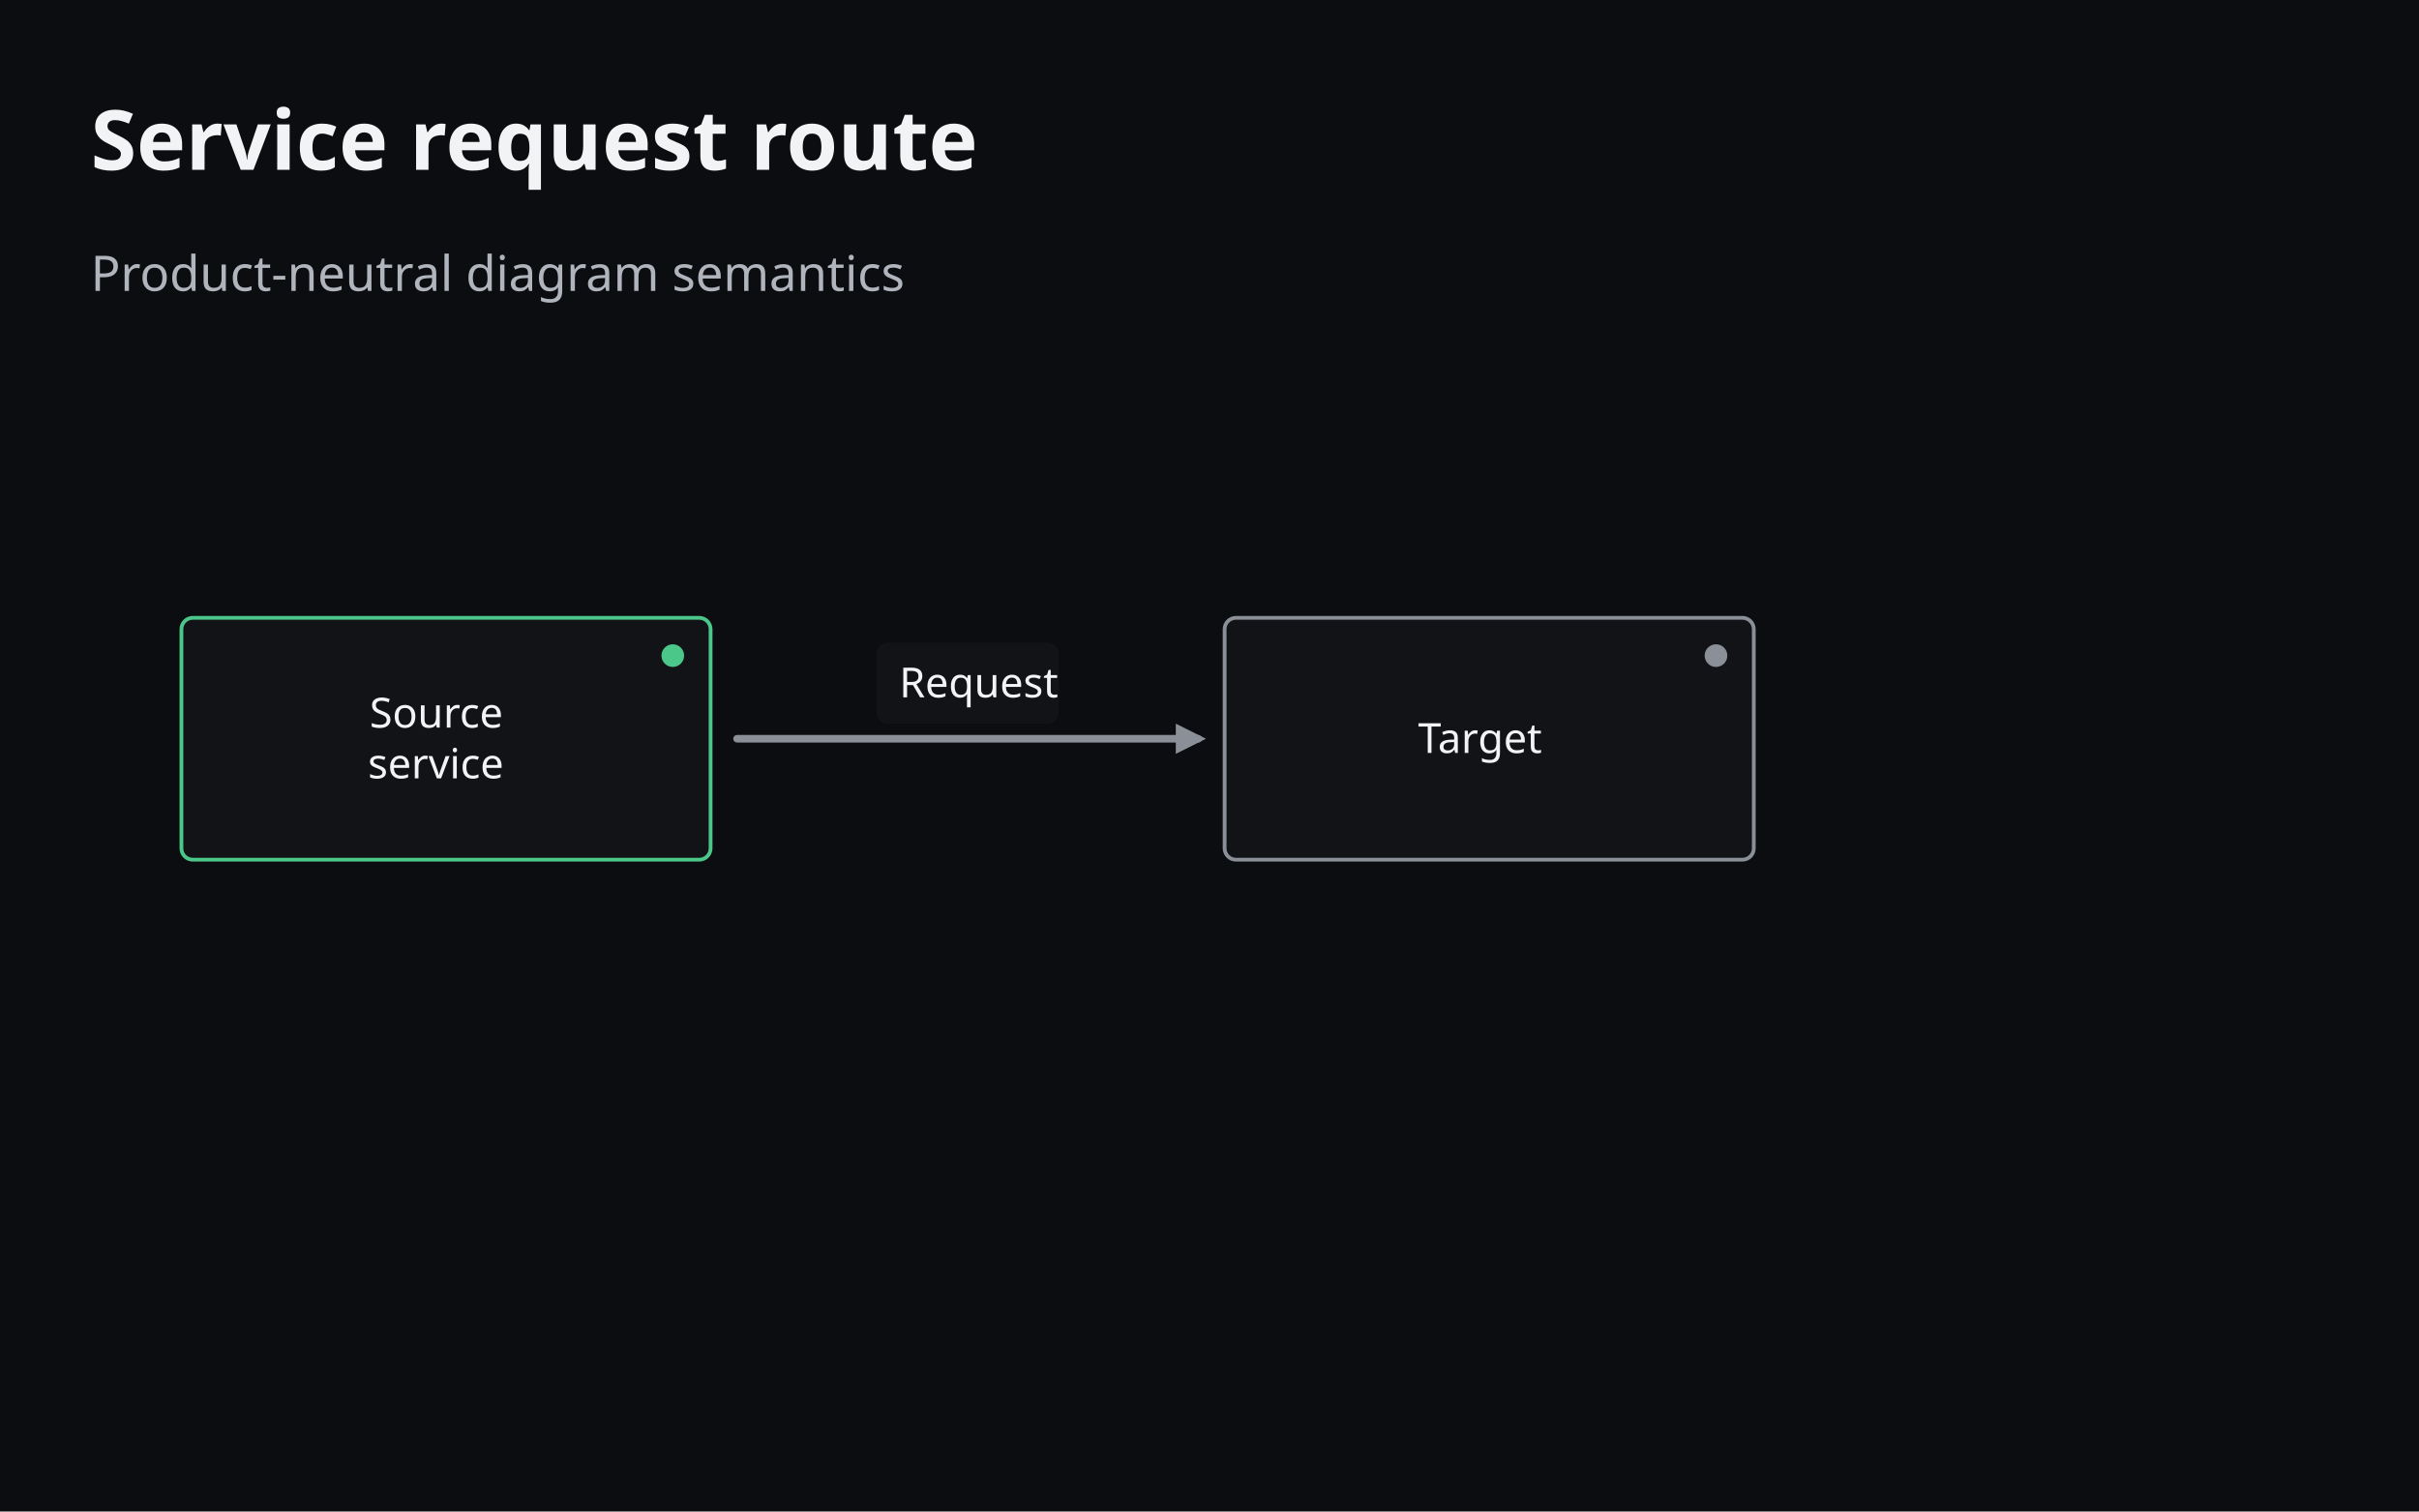
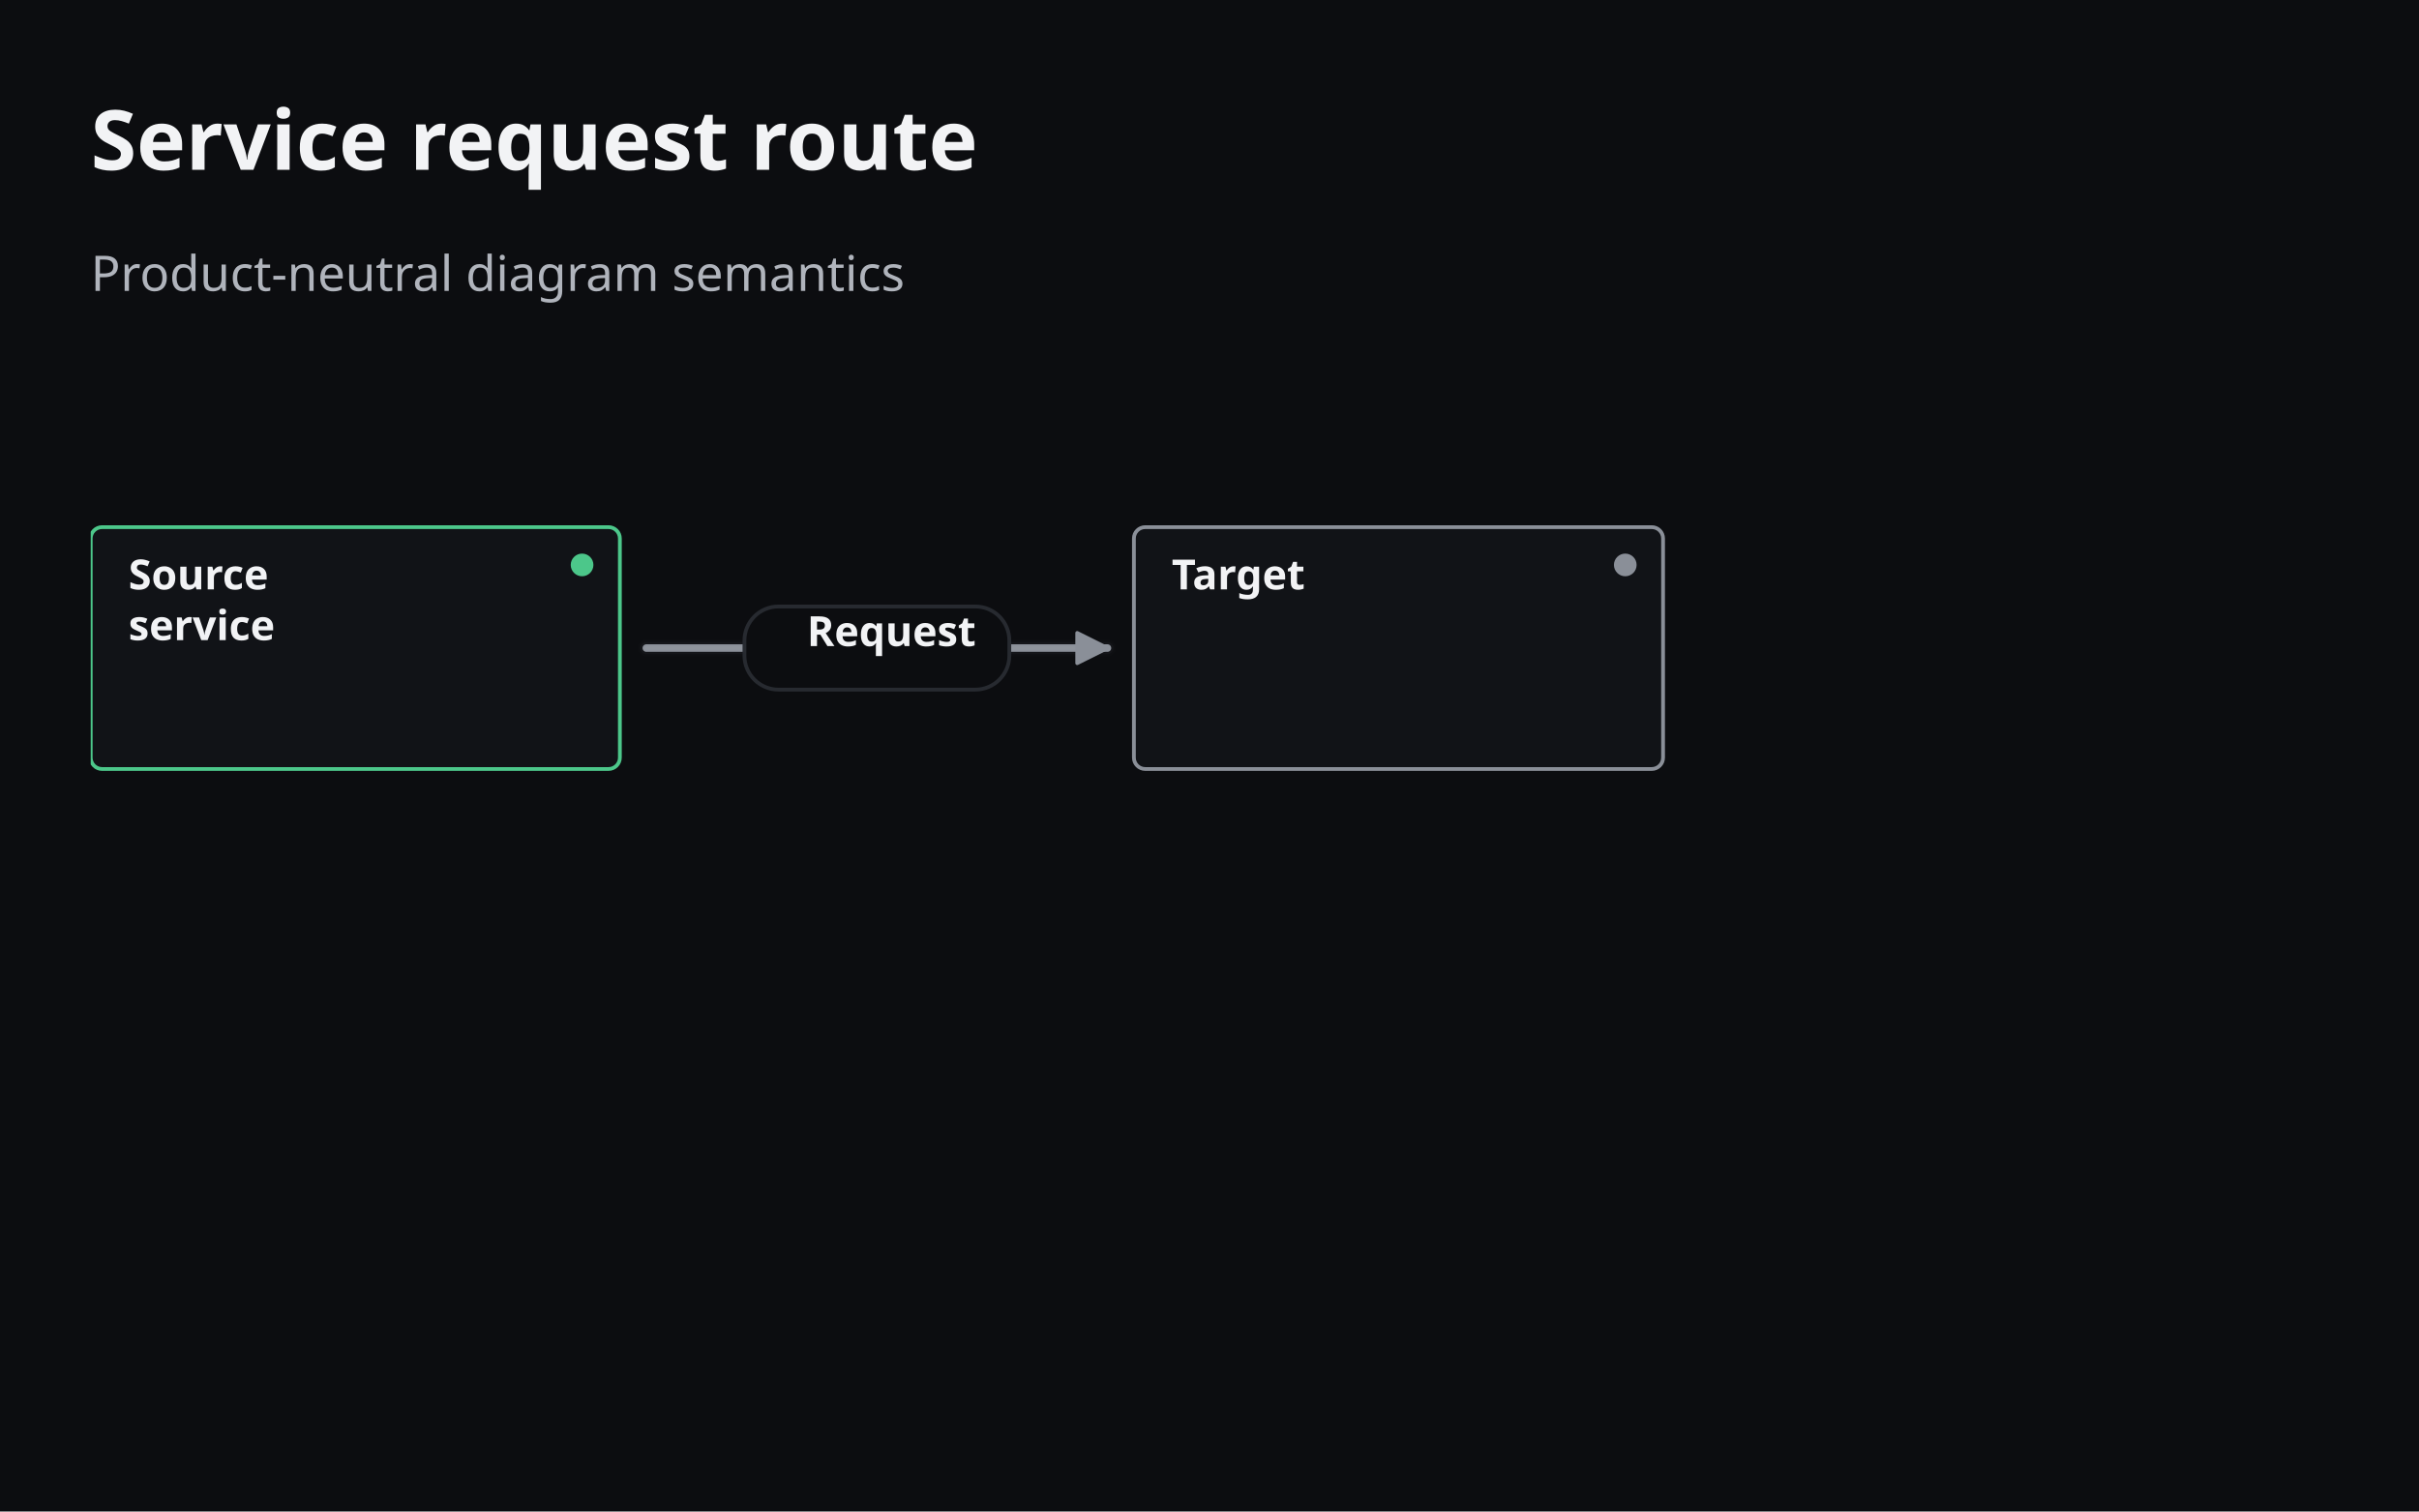
- <svg xmlns="http://www.w3.org/2000/svg" width="640" height="400" viewBox="0 0 640 400" role="img" aria-label="Service request route" aria-describedby="topology-feasibility-dark-description">
+ <svg xmlns="http://www.w3.org/2000/svg" width="640" height="400" viewBox="0 0 640 400" stroke-linecap="round" stroke-linejoin="round" style="max-width:100%;height:auto;display:block" role="img" aria-label="Service request route" aria-labelledby="topology-feasibility-dark-title" aria-describedby="topology-feasibility-dark-description">
  <defs>
-     <clipPath id="topology-feasibility-dark-clip-1">
+     <clipPath id="topology-feasibility-dark-clip-1" clipPathUnits="userSpaceOnUse">
      <rect x="24" y="24" width="592" height="352" />
    </clipPath>
+     <clipPath id="topology-feasibility-dark-clip-6" clipPathUnits="userSpaceOnUse">
+       <rect x="24" y="93.5" width="592" height="282.5" />
+     </clipPath>
  </defs>
-   <rect x="0" y="0" width="640" height="400" rx="0" data-cfx-role="background" fill="#0C0D10" fill-rule="evenodd" stroke="none" stroke-width="1" stroke-linecap="round" stroke-linejoin="round" />
+   <rect x="0" y="0" width="640" height="400" rx="0" data-cfx-role="background" fill="#0C0D10" stroke="none" stroke-width="1" />
  <g clip-path="url(#topology-feasibility-dark-clip-1)">
    <g data-cfx-role="frame-heading">
-       <text x="24" y="44.947" font-family="CFX Proof Carlito" font-size="22" font-weight="600" font-style="normal" fill="#F2F3F5" xml:space="preserve" style="white-space:pre">Service request route</text>
+       <text x="24" y="44.947" font-family="CFX Proof Carlito" font-size="22" font-weight="600" font-style="normal" fill="#F2F3F5" xml:space="preserve" style="white-space:pre;font-language-override:normal;font-palette:normal">Service request route</text>
    </g>
    <g data-cfx-role="frame-heading">
-       <text x="24" y="76.978" font-family="CFX Proof Carlito" font-size="13" font-weight="400" font-style="normal" fill="#B0B4BC" xml:space="preserve" style="white-space:pre">Product-neutral diagram semantics</text>
+       <text x="24" y="76.978" font-family="CFX Proof Carlito" font-size="13" font-weight="400" font-style="normal" fill="#B0B4BC" xml:space="preserve" style="white-space:pre;font-language-override:normal;font-palette:normal">Product-neutral diagram semantics</text>
    </g>
  </g>
-   <g id="topology-feasibility-dark-node-5" data-cfx-source-id="route" data-cfx-role="topology-edge" data-direction="Forward" data-source="source" data-target="target">
-     <line x1="195" y1="195.5" x2="317" y2="195.5" fill="none" fill-rule="evenodd" stroke="#8A8F98" stroke-width="2" stroke-linecap="round" stroke-linejoin="round" />
-     <path d="M 311.08 191.5 L 319.08 195.5 L 311.08 199.5 Z" data-cfx-role="topology-arrow" fill="#8A8F98" fill-rule="evenodd" stroke="none" stroke-width="1" stroke-linecap="round" stroke-linejoin="round" />
-     <rect x="231.926" y="170.072" width="48.147" height="21.428" rx="3" data-cfx-role="topology-edge-label-surface" fill="#111317" fill-rule="evenodd" stroke="none" stroke-width="1" stroke-linecap="round" stroke-linejoin="round" />
-     <g data-cfx-role="topology-edge-label">
-       <text x="237.926" y="184.546" font-family="CFX Proof Carlito" font-size="11" font-weight="400" font-style="normal" fill="#F2F3F5" xml:space="preserve" style="white-space:pre">Request</text>
-     </g>
-   </g>
-   <g id="topology-feasibility-dark-node-11" data-cfx-source-id="source" data-cfx-role="topology-node" data-kind="Generic" data-status="Healthy">
-     <rect x="48" y="163.5" width="140" height="64" rx="3" fill="#111317" fill-rule="evenodd" stroke="#4CC78A" stroke-width="1" stroke-linecap="round" stroke-linejoin="round" />
-     <ellipse cx="178" cy="173.5" rx="3" ry="3" data-cfx-role="topology-status" fill="#4CC78A" fill-rule="evenodd" stroke="none" stroke-width="1" stroke-linecap="round" stroke-linejoin="round" />
-     <g id="topology-feasibility-dark-node-14" data-cfx-source-id="source-label" data-cfx-role="topology-node-label">
-       <text x="97.784" y="192.546" font-family="CFX Proof Carlito" font-size="11" font-weight="400" font-style="normal" fill="#F2F3F5" xml:space="preserve" style="white-space:pre">Source</text>
-       <text x="97.335" y="205.974" font-family="CFX Proof Carlito" font-size="11" font-weight="400" font-style="normal" fill="#F2F3F5" xml:space="preserve" style="white-space:pre">service</text>
-     </g>
-   </g>
-   <g id="topology-feasibility-dark-node-16" data-cfx-source-id="target" data-cfx-role="topology-node" data-kind="Generic" data-status="Unknown">
-     <rect x="324" y="163.5" width="140" height="64" rx="3" fill="#111317" fill-rule="evenodd" stroke="#8A8F98" stroke-width="1" stroke-linecap="round" stroke-linejoin="round" />
-     <ellipse cx="454" cy="173.5" rx="3" ry="3" data-cfx-role="topology-status" fill="#8A8F98" fill-rule="evenodd" stroke="none" stroke-width="1" stroke-linecap="round" stroke-linejoin="round" />
-     <g id="topology-feasibility-dark-node-19" data-cfx-source-id="target-label" data-cfx-role="topology-node-label">
-       <text x="375.18" y="199.26" font-family="CFX Proof Carlito" font-size="11" font-weight="400" font-style="normal" fill="#F2F3F5" xml:space="preserve" style="white-space:pre">Target</text>
+   <g id="topology-feasibility-dark-node-5" data-cfx-source-id="service-request" data-cfx-role="topology" class="cfx-topology" data-canvas-surface-style="Plain" data-cfx-active-scenario="" data-cfx-map-background-style="Dots" data-cfx-projection="" data-cfx-scenario-count="0" data-cfx-scenario-ids="" data-cfx-scenarios="[]" data-cfx-viewport="" data-chart-id="service-request" data-fit-content-to-viewport="false" data-header-style="Standard" data-layout-direction="TopToBottom" data-layout-mode="Manual" data-node-surface-style="Card" data-visual-style="Default">
+     <g clip-path="url(#topology-feasibility-dark-clip-6)">
+       <g id="topology-feasibility-dark-node-7" data-cfx-source-id="route" data-cfx-role="topology-edge" class="cfx-topology__edge" data-cfx-selected="false" data-cfx-status="Unknown" data-direction="Forward" data-edge-color="" data-edge-dash-pattern="" data-edge-emphasis="Normal" data-edge-id="route" data-edge-kind="Generic" data-edge-label="Request" data-edge-layout-inference="none" data-edge-line-style="Solid" data-edge-minimum-rank-span="1" data-edge-muted="false" data-edge-render-order="0" data-edge-routing-priority="0" data-edge-secondary-label="" data-edge-tertiary-label="" data-label-offset-x="0" data-label-offset-y="0" data-route-candidate-count="1" data-route-corridor="default" data-route-curve="Straight" data-route-end-x="293" data-route-end-y="171.5" data-route-fallback-reason="not-obstacle-aware" data-route-label-obstacle-hits="0" data-route-lane="0" data-route-obstacle-count="0" data-route-obstacle-hits="0" data-route-offset="0" data-route-overlap-score="0" data-route-segment-count="1" data-route-start-x="171" data-route-start-y="171.5" data-route-strategy="Straight" data-scenario-ids="" data-scenario-step-indices="" data-source-group-id="" data-source-label="" data-source-marker="None" data-source-node-id="source" data-source-port="Auto" data-source-port-id="" data-target-group-id="" data-target-label="" data-target-marker="Arrow" data-target-node-id="target" data-target-port="Auto" data-target-port-id="" data-waypoint-count="0">
+         <path d="M 171 171.5 L 293 171.5" data-cfx-role="topology-edge-line-ambient-halo" fill="none" stroke="rgba(138,143,152,0.016)" stroke-width="4.4" />
+         <path d="M 171 171.5 L 293 171.5" data-cfx-role="topology-edge-line-halo" fill="none" stroke="rgba(138,143,152,0.055)" stroke-width="3.2" />
+         <path d="M 171 171.5 L 293 171.5" data-cfx-role="topology-edge-line" fill="none" stroke="#8A8F98" stroke-width="2" />
+         <path d="M 171 171.5 L 293 171.5" data-cfx-role="topology-edge-line-highlight" fill="none" stroke="rgba(255,255,255,0.035)" stroke-width="1" />
+         <path d="M 293 171.5 L 285 167.5 L 285 175.5 Z" data-cfx-role="topology-marker" fill="#8A8F98" stroke="#8A8F98" stroke-width="1" fill-rule="evenodd" />
+       </g>
+       <g id="topology-feasibility-dark-node-14" data-cfx-source-id="route-label" data-cfx-role="topology-edge-label" class="cfx-topology__edge-label" data-cfx-status="Unknown" data-edge-id="route" data-edge-label-render-order="0" data-edge-render-order="0" data-label-anchor-node-id="" data-label-anchor-override="false" data-label-anchor-x="232" data-label-anchor-y="171.5" data-label-clearance="false" data-label-height="22" data-label-leader="false" data-label-line-count="1" data-label-width="70.08" data-label-x="232" data-label-y="171.5">
+         <rect x="196.96" y="160.5" width="70.08" height="22" rx="9" data-cfx-role="topology-edge-label-surface" fill="#0C0D10" stroke="#272A30" stroke-width="1" />
+         <g data-cfx-role="topology-edge-label-text">
+           <text x="213.505" y="170.974" font-family="CFX Proof Carlito" font-size="11" font-weight="600" font-style="normal" fill="#F2F3F5" xml:space="preserve" style="white-space:pre;font-language-override:normal;font-palette:normal">Request</text>
+         </g>
+       </g>
+       <g id="topology-feasibility-dark-node-18" data-cfx-source-id="source" data-cfx-role="topology-node" class="cfx-topology__node" data-cfx-selected="false" data-cfx-status="Healthy" data-group-id="" data-group-label="" data-node-badge="" data-node-detail-count="0" data-node-display-mode="Card" data-node-id="source" data-node-kind="Generic" data-node-label="Source&#10;service" data-scenario-ids="" data-scenario-step-indices="">
+         <rect x="24" y="139.5" width="140" height="64" rx="3" data-cfx-role="topology-node-surface" fill="#111317" stroke="#4CC78A" stroke-width="1" />
+         <g id="topology-feasibility-dark-node-20" data-cfx-source-id="source-label" data-cfx-role="topology-node-label">
+           <text x="34" y="155.974" font-family="CFX Proof Carlito" font-size="11" font-weight="600" font-style="normal" fill="#F2F3F5" xml:space="preserve" style="white-space:pre;font-language-override:normal;font-palette:normal">Source</text>
+         </g>
+         <g id="topology-feasibility-dark-node-21" data-cfx-source-id="source-label" data-cfx-role="topology-node-label">
+           <text x="34" y="169.401" font-family="CFX Proof Carlito" font-size="11" font-weight="600" font-style="normal" fill="#F2F3F5" xml:space="preserve" style="white-space:pre;font-language-override:normal;font-palette:normal">service</text>
+         </g>
+         <g id="topology-feasibility-dark-node-22" data-cfx-source-id="source-status" data-cfx-role="topology-node-status" data-node-id="source">
+           <ellipse cx="154" cy="149.5" rx="3" ry="3" data-cfx-role="topology-status" fill="#4CC78A" stroke="none" stroke-width="1" />
+         </g>
+       </g>
+       <g id="topology-feasibility-dark-node-26" data-cfx-source-id="target" data-cfx-role="topology-node" class="cfx-topology__node" data-cfx-selected="false" data-cfx-status="Unknown" data-group-id="" data-group-label="" data-node-badge="" data-node-detail-count="0" data-node-display-mode="Card" data-node-id="target" data-node-kind="Generic" data-node-label="Target" data-scenario-ids="" data-scenario-step-indices="">
+         <rect x="300" y="139.5" width="140" height="64" rx="3" data-cfx-role="topology-node-surface" fill="#111317" stroke="#8A8F98" stroke-width="1" />
+         <g id="topology-feasibility-dark-node-28" data-cfx-source-id="target-label" data-cfx-role="topology-node-label">
+           <text x="310" y="155.974" font-family="CFX Proof Carlito" font-size="11" font-weight="600" font-style="normal" fill="#F2F3F5" xml:space="preserve" style="white-space:pre;font-language-override:normal;font-palette:normal">Target</text>
+         </g>
+         <g id="topology-feasibility-dark-node-29" data-cfx-source-id="target-status" data-cfx-role="topology-node-status" data-node-id="target">
+           <ellipse cx="430" cy="149.5" rx="3" ry="3" data-cfx-role="topology-status" fill="#8A8F98" stroke="none" stroke-width="1" />
+         </g>
+       </g>
    </g>
  </g>
</svg>
